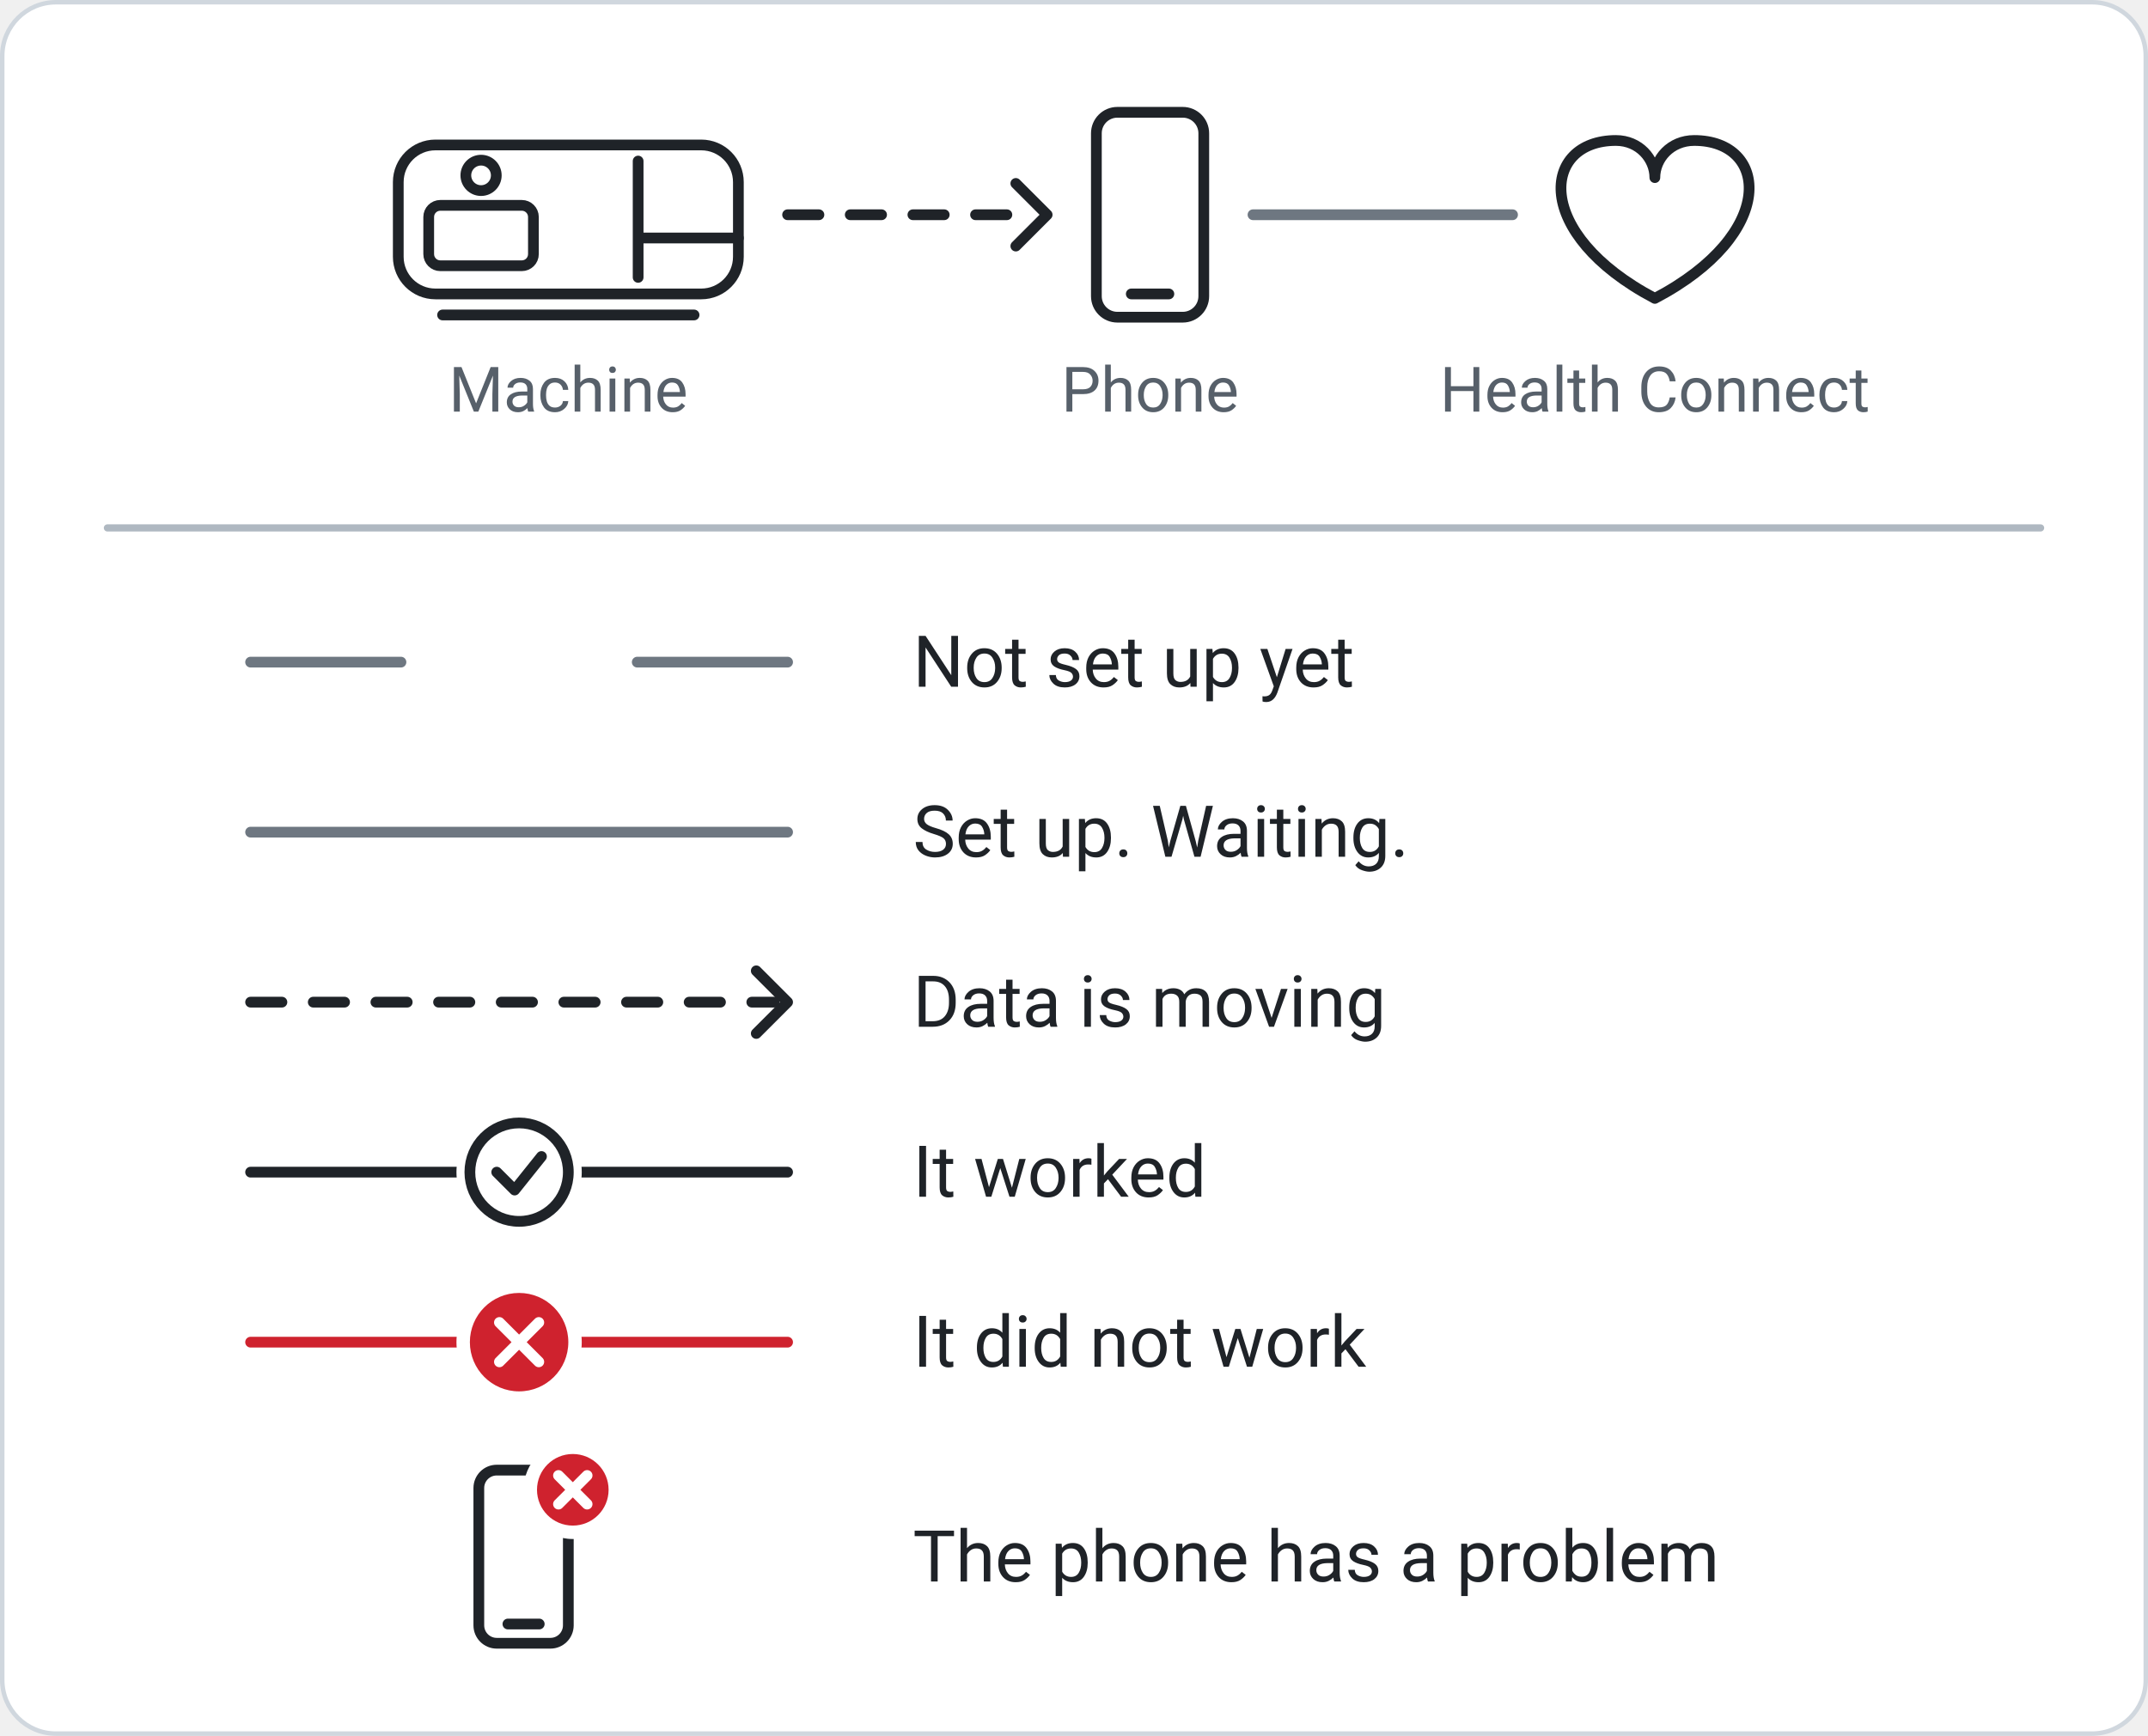
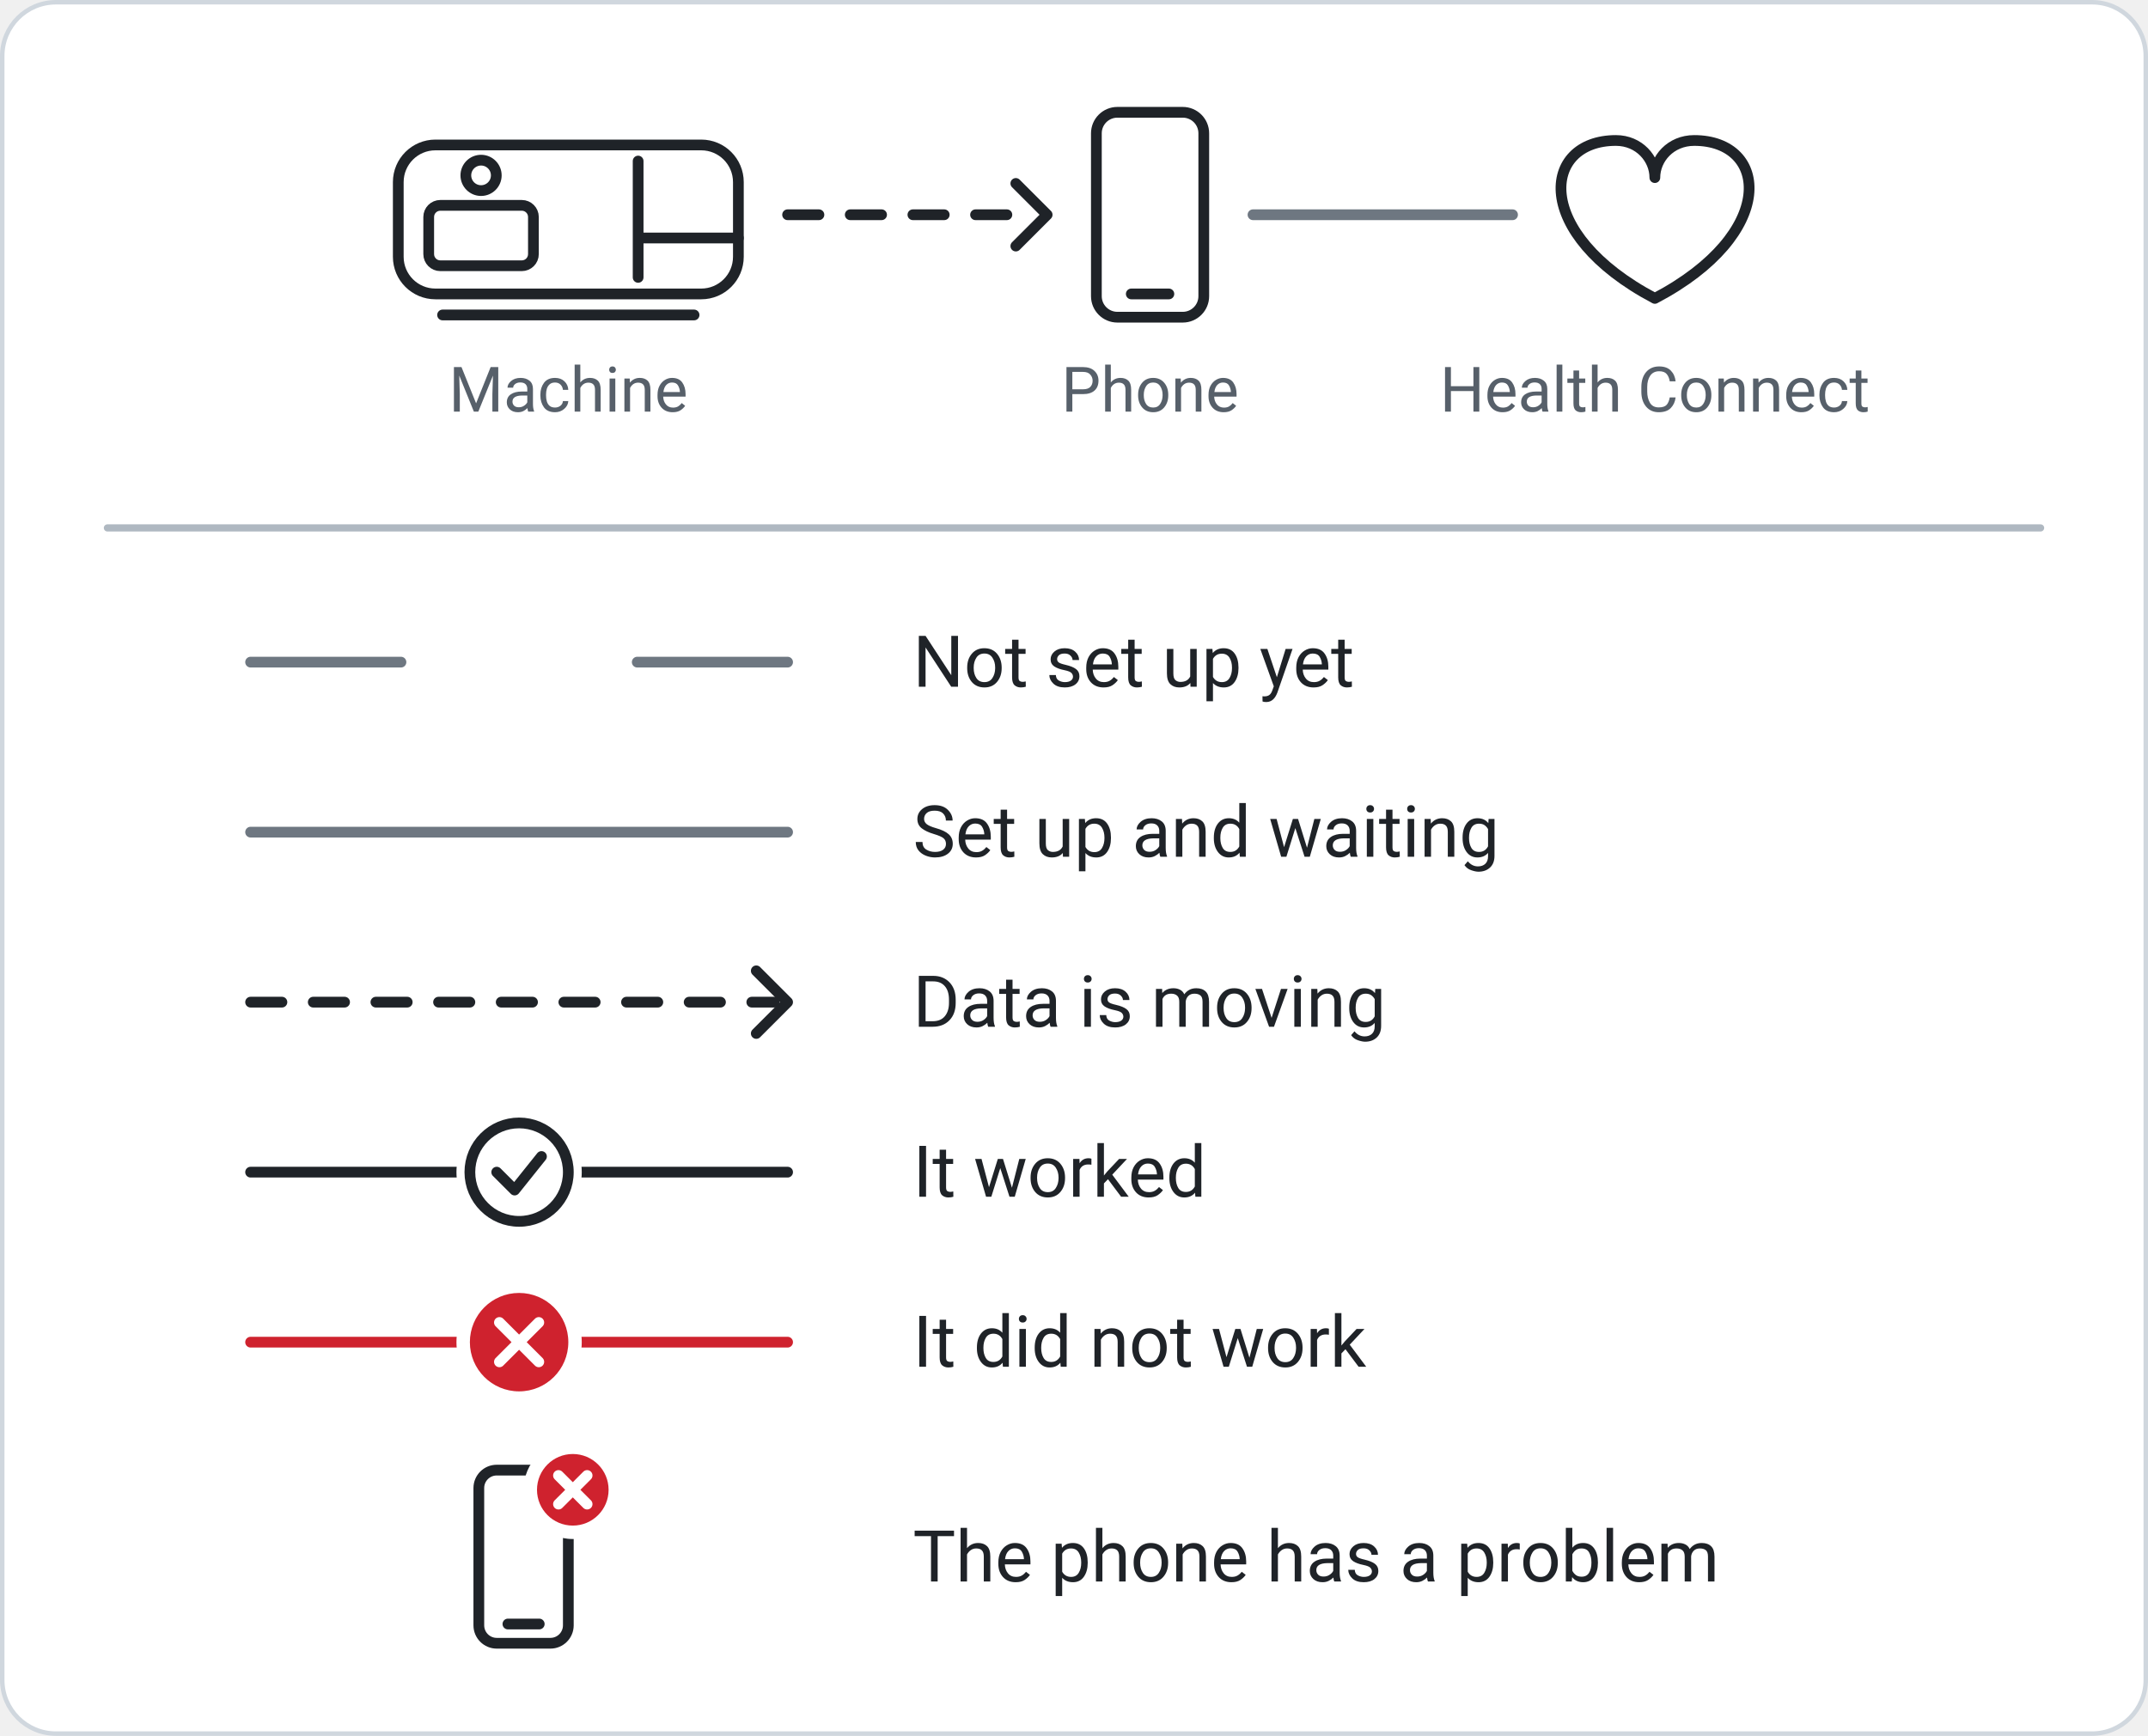
<svg xmlns="http://www.w3.org/2000/svg" viewBox="0 0 480 388" width="480" height="388" role="img" aria-label="How to read the picture in the app. Two short lines: not set up yet. A grey line: set up and waiting. A dashed arrow: data is moving. A tick: it worked. A red cross on a line: it did not work. A red cross on the phone: the phone has a problem.">
  <style>
  .paper { fill: #ffffff; stroke: #d0d7de; stroke-width: 1; }
  .ink { fill: none; stroke: #1f2328; stroke-width: 2.4; stroke-linecap: round; stroke-linejoin: round; }
  .thin { fill: none; stroke: #1f2328; stroke-width: 1.6; stroke-linecap: round; stroke-linejoin: round; }
  .line { fill: none; stroke: #6e7781; stroke-width: 2.4; stroke-linecap: round; stroke-linejoin: round; }
  .faint { fill: none; stroke: #afb8c1; stroke-width: 1.6; stroke-linecap: round; stroke-linejoin: round; }
  .dash { stroke-dasharray: 7 7; }
  .solid { fill: #1f2328; stroke: none; }
  .hole { fill: #ffffff; stroke: none; }
  .bad { fill: #cf222e; stroke: none; }
  .badline { fill: none; stroke: #cf222e; stroke-width: 2.4; stroke-linecap: round; }
  .onbad { fill: none; stroke: #ffffff; stroke-width: 2.4; stroke-linecap: round; }
  text { font-family: -apple-system, "Segoe UI", Roboto, Helvetica, Arial, sans-serif; fill: #1f2328; }
  .t { font-size: 16px; }
  .b { font-size: 16px; font-weight: 600; }
  .s { font-size: 14px; fill: #57606a; }
  .c { font-size: 13px; }
  .x { font-size: 12px; fill: #57606a; }
  .num { font-size: 14px; font-weight: 700; fill: #ffffff; }
  .on { fill: #ffffff; }
  @media (prefers-color-scheme: dark) {
    .paper { fill: #0d1117; stroke: #30363d; }
    .ink, .thin { stroke: #e6edf3; }
    .line { stroke: #8b949e; }
    .faint { stroke: #484f58; }
    .solid { fill: #e6edf3; }
    .hole { fill: #0d1117; }
    .bad { fill: #f85149; }
    .badline { stroke: #f85149; }
    .onbad { stroke: #0d1117; }
    text { fill: #e6edf3; }
    .s, .x { fill: #8b949e; }
    .num, .on { fill: #0d1117; }
  }
</style>
  <rect class="paper" x="0.5" y="0.5" width="479" height="387" rx="12" />
  <rect class="ink" x="89" y="32.4" width="76" height="33.3" rx="8.3" />
  <rect class="ink" x="95.8" y="45.9" width="23.4" height="13.5" rx="2.6" />
  <circle class="ink" cx="107.5" cy="39.2" r="3.4" />
  <path class="ink" d="M142.6 36V62M142.6 53.2H165M98.9 70.4H155.1" />
  <rect class="ink" x="245" y="25.1" width="24" height="45.8" rx="4.7" />
  <path class="ink" d="M252.8 65.7H261.2" />
  <path class="ink" d="M369.8 66.7C342.3 52.2 344.5 31.4 361.1 31.4C366.3 31.4 369.8 35.5 369.8 39.7C369.8 35.5 373.3 31.4 378.6 31.4C395.2 31.4 397.4 52.2 369.8 66.7Z" />
  <path class="ink dash" d="M176 48H231" />
  <path class="ink" d="M227 41L234 48L227 55" />
  <path class="line" d="M280 48H338" />
  <text class="s" x="127" y="92" text-anchor="middle">Machine</text>
  <text class="s" x="257" y="92" text-anchor="middle">Phone</text>
  <text class="s" x="369.8" y="92" text-anchor="middle">Health Connect</text>
  <path class="faint" d="M24 118H456" />
  <path class="line" d="M56 148H89.6M142.4 148H176" />
  <text class="t" x="204" y="153.5" text-anchor="start">Not set up yet</text>
  <path class="line" d="M56 186H176" />
-   <text class="t" x="204" y="191.5" text-anchor="start">Set up. Waiting.</text>
+   <text class="t" x="204" y="191.5" text-anchor="start">Set up and waiting</text>
  <path class="ink dash" d="M56 224H173" />
  <path class="ink" d="M169 217L176 224L169 231" />
  <text class="t" x="204" y="229.5" text-anchor="start">Data is moving</text>
  <path class="ink" d="M56 262H176" />
  <circle class="hole" cx="116" cy="262" r="14" />
  <circle class="ink" cx="116" cy="262" r="11" />
  <path class="ink" d="M111 262L115 266L121 258.5" />
  <text class="t" x="204" y="267.5" text-anchor="start">It worked</text>
  <path class="badline" d="M56 300H176" />
  <circle class="hole" cx="116" cy="300" r="14" />
  <circle class="bad" cx="116" cy="300" r="11" />
  <path class="onbad" d="M111.6 295.6L120.4 304.4M120.4 295.6L111.6 304.4" />
  <text class="t" x="204" y="305.5" text-anchor="start">It did not work</text>
  <rect class="ink" x="107" y="328.6" width="20" height="38.7" rx="4" />
  <path class="ink" d="M113.5 363H120.5" />
  <circle class="hole" cx="128" cy="333" r="11" />
  <circle class="bad" cx="128" cy="333" r="8" />
  <path class="onbad" d="M124.8 329.8L131.2 336.2M131.2 329.8L124.8 336.2" />
  <text class="t" x="204" y="353.5" text-anchor="start">The phone has a problem</text>
</svg>
